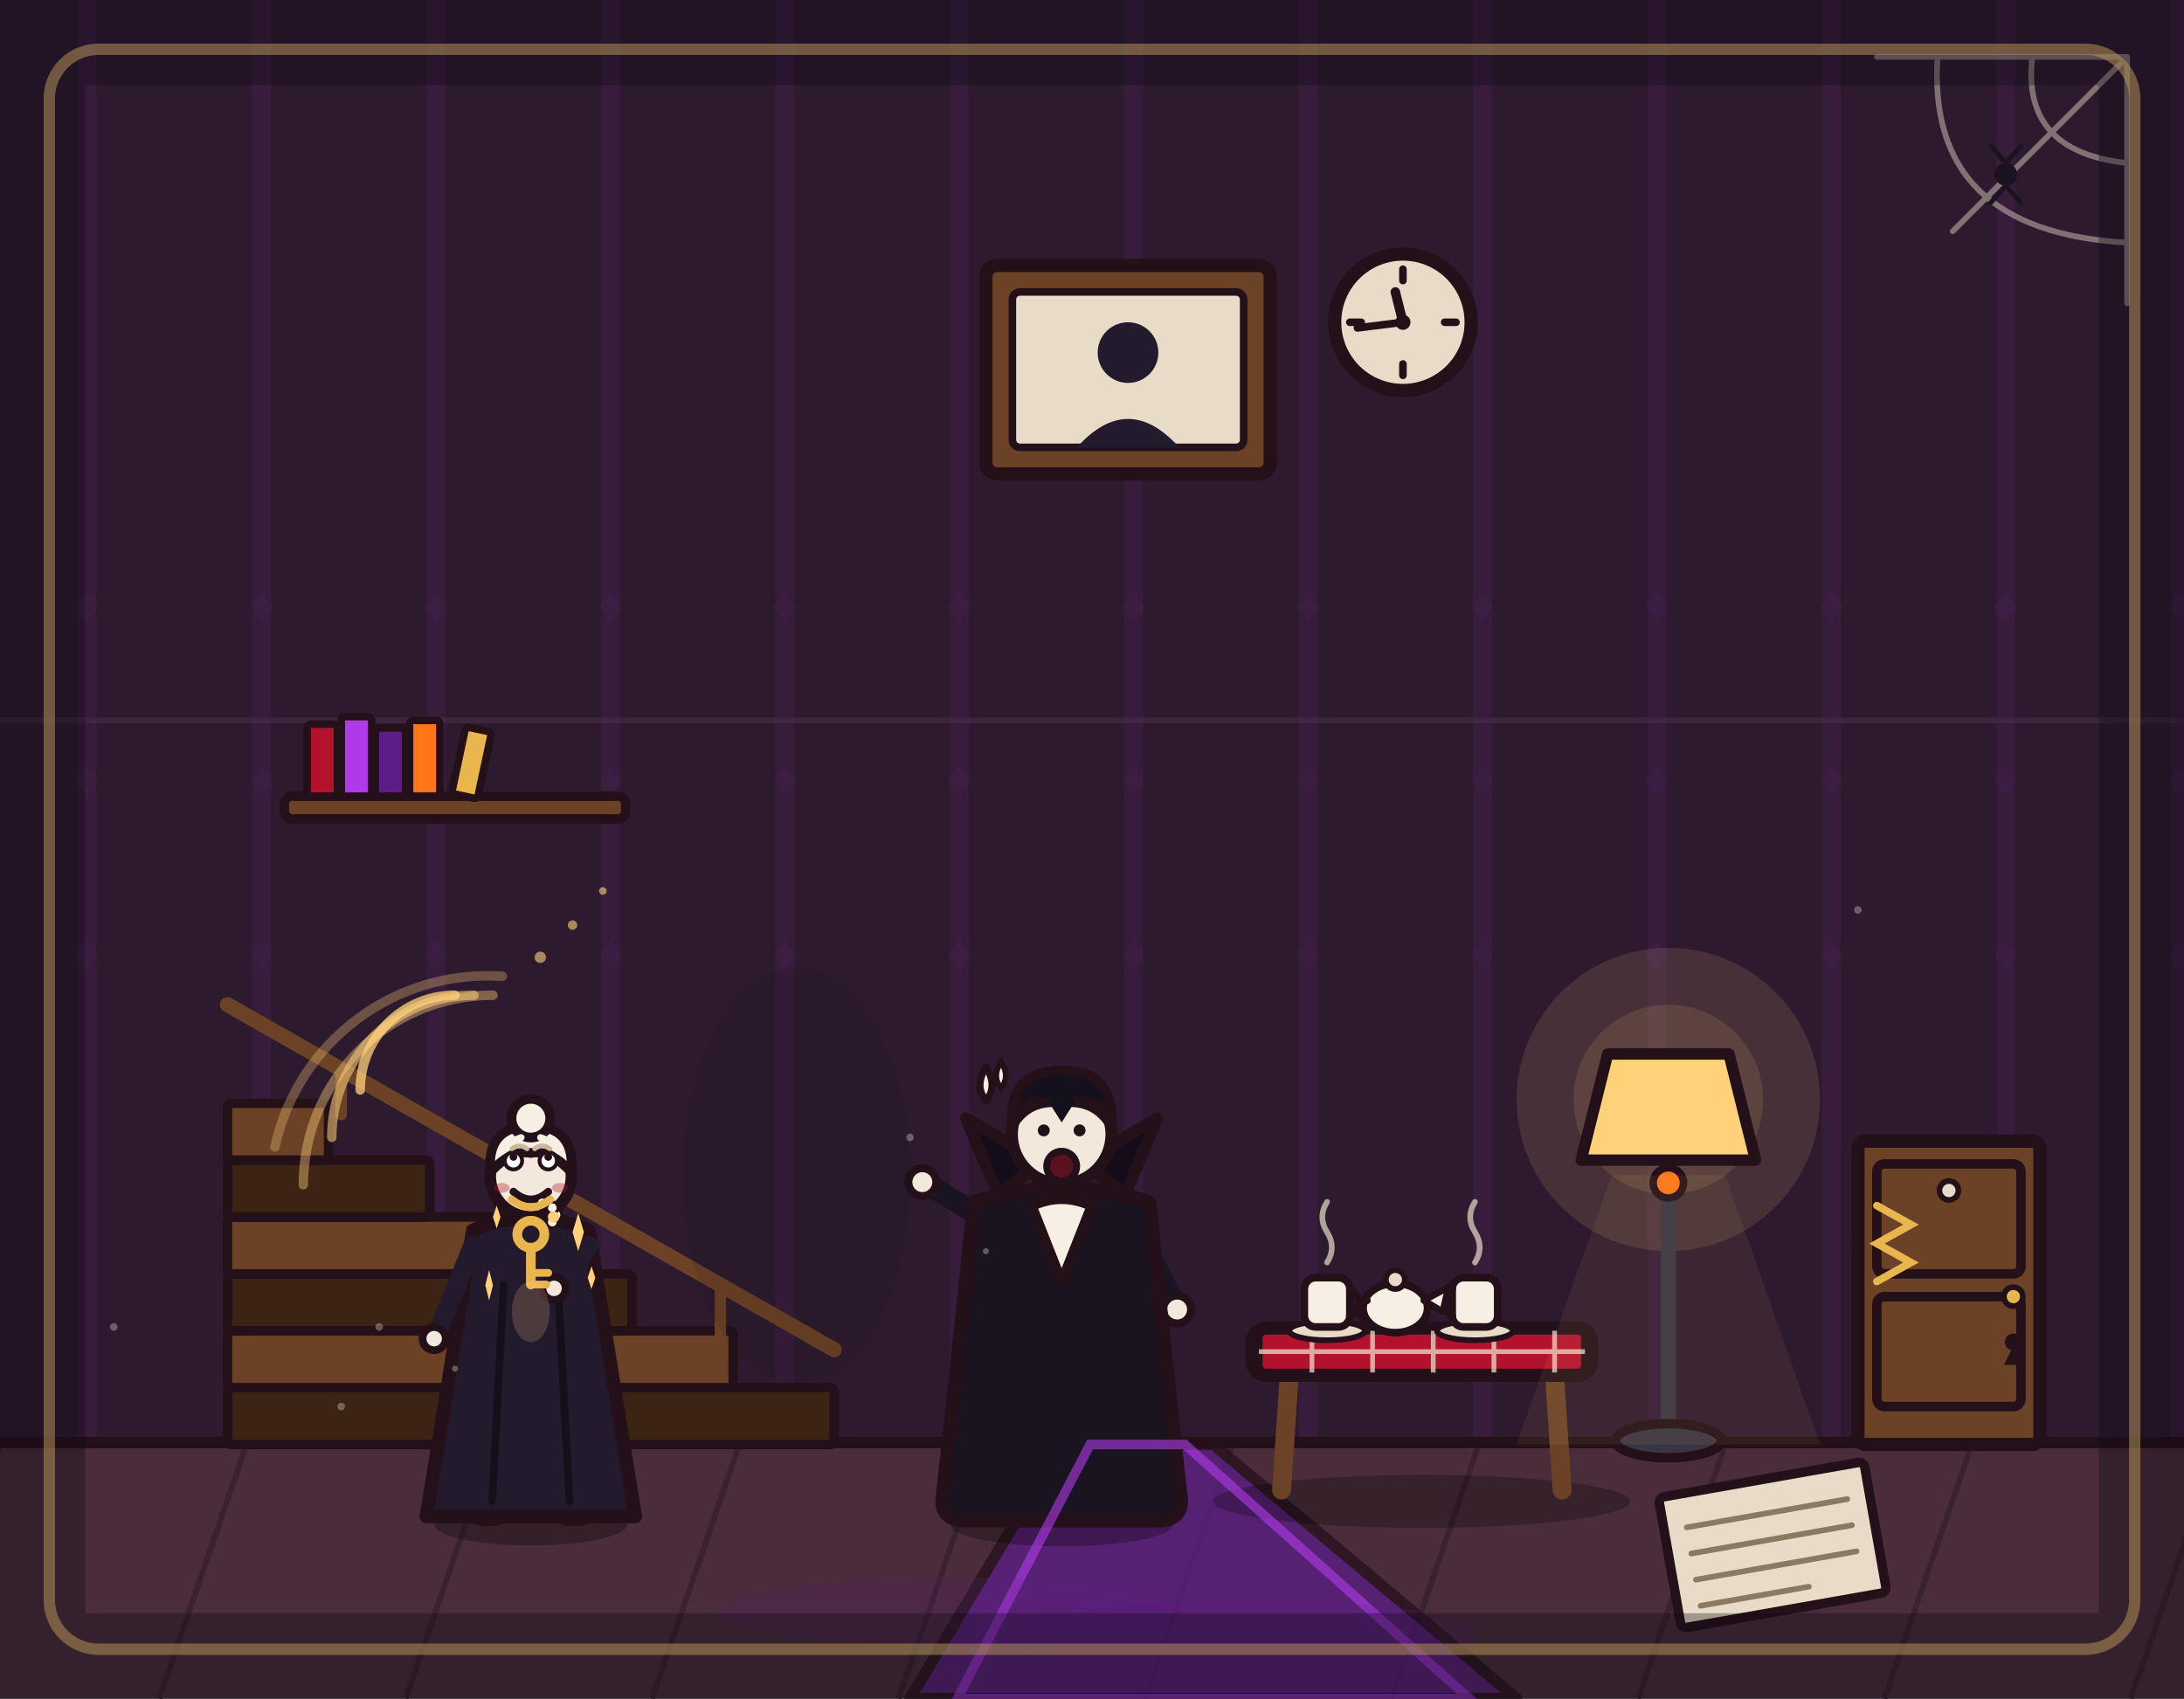
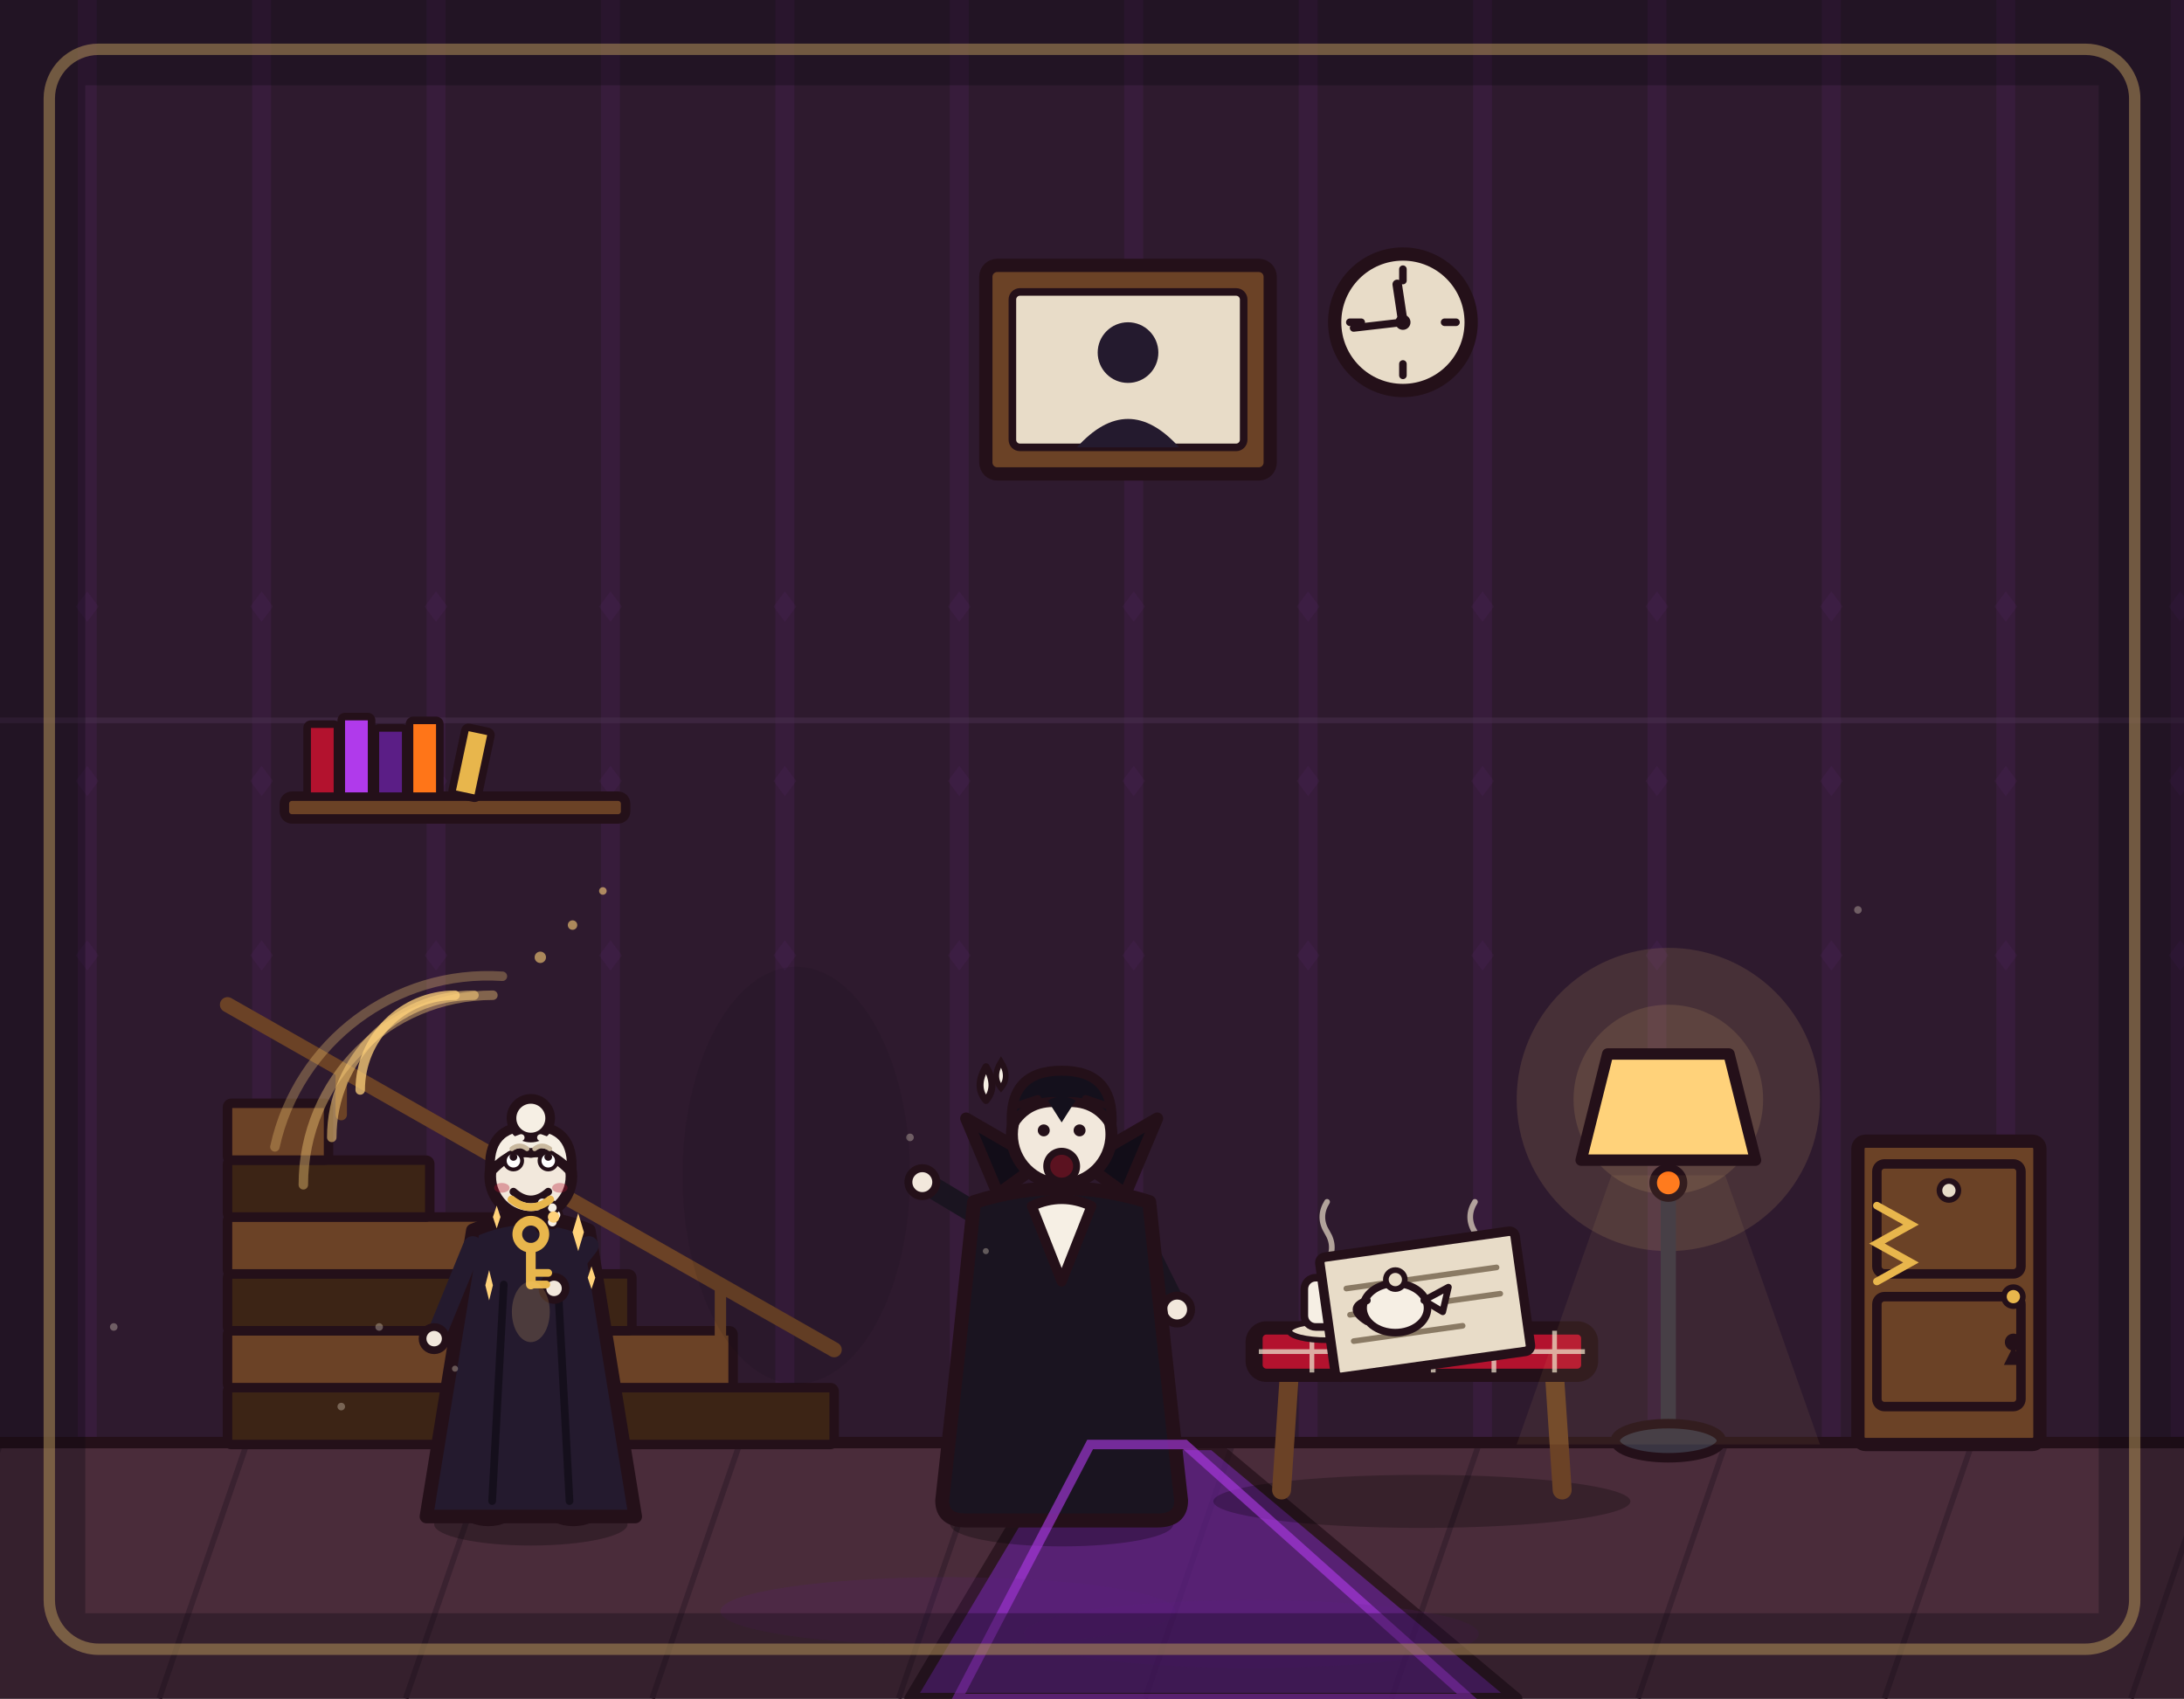
<svg xmlns="http://www.w3.org/2000/svg" viewBox="0 0 1152 896" width="1152" height="896">
  <rect x="0" y="0" width="1152" height="896" fill="#2e1a2e" />
  <path d="M46 0V762M138 0V762M230 0V762M322 0V762M414 0V762M506 0V762M598 0V762M690 0V762M782 0V762M874 0V762M966 0V762M1058 0V762M1150 0V762" stroke="#b03aeb" stroke-width="10" opacity=".07" fill="none" />
  <path d="M46 312 L52 320 L46 328 L40 320 Z M138 312 L144 320 L138 328 L132 320 Z M230 312 L236 320 L230 328 L224 320 Z M322 312 L328 320 L322 328 L316 320 Z M414 312 L420 320 L414 328 L408 320 Z M506 312 L512 320 L506 328 L500 320 Z M598 312 L604 320 L598 328 L592 320 Z M690 312 L696 320 L690 328 L684 320 Z M782 312 L788 320 L782 328 L776 320 Z M874 312 L880 320 L874 328 L868 320 Z M966 312 L972 320 L966 328 L960 320 Z M1058 312 L1064 320 L1058 328 L1052 320 Z M1150 312 L1156 320 L1150 328 L1144 320 Z M46 404 L52 412 L46 420 L40 412 Z M138 404 L144 412 L138 420 L132 412 Z M230 404 L236 412 L230 420 L224 412 Z M322 404 L328 412 L322 420 L316 412 Z M414 404 L420 412 L414 420 L408 412 Z M506 404 L512 412 L506 420 L500 412 Z M598 404 L604 412 L598 420 L592 412 Z M690 404 L696 412 L690 420 L684 412 Z M782 404 L788 412 L782 420 L776 412 Z M874 404 L880 412 L874 420 L868 412 Z M966 404 L972 412 L966 420 L960 412 Z M1058 404 L1064 412 L1058 420 L1052 412 Z M1150 404 L1156 412 L1150 420 L1144 412 Z M46 496 L52 504 L46 512 L40 504 Z M138 496 L144 504 L138 512 L132 504 Z M230 496 L236 504 L230 512 L224 504 Z M322 496 L328 504 L322 512 L316 504 Z M414 496 L420 504 L414 512 L408 504 Z M506 496 L512 504 L506 512 L500 504 Z M598 496 L604 504 L598 512 L592 504 Z M690 496 L696 504 L690 512 L684 504 Z M782 496 L788 504 L782 512 L776 504 Z M874 496 L880 504 L874 512 L868 504 Z M966 496 L972 504 L966 512 L960 504 Z M1058 496 L1064 504 L1058 512 L1052 504 Z M1150 496 L1156 504 L1150 512 L1144 504 Z" fill="#b03aeb" opacity=".05" />
  <g>
    <rect x="520" y="140" width="150" height="110" rx="6" fill="#6b4226" stroke="#241019" stroke-width="7" stroke-linejoin="round" />
    <rect x="534" y="154" width="122" height="82" rx="4" fill="#e8dcc8" stroke="#241019" stroke-width="4" />
    <circle cx="595" cy="186" r="16" fill="#241a2e" />
    <path d="M568 236 Q595 206 622 236 Z" fill="#241a2e" />
  </g>
  <rect x="0" y="760" width="1152" height="136" fill="#4a2c3a" />
  <path d="M0 762 L-46 896M130 762 L84 896M260 762 L214 896M390 762 L344 896M520 762 L474 896M650 762 L604 896M780 762 L734 896M910 762 L864 896M1040 762 L994 896M1170 762 L1124 896" stroke="#3a2230" stroke-width="3" fill="none" />
  <line x1="0" y1="761" x2="1152" y2="761" stroke="#241019" stroke-width="6" stroke-linecap="round" />
  <path d="M480 896 L560 762 L640 762 L800 896 Z" fill="#5b1e86" stroke="#241019" stroke-width="6" stroke-linejoin="round" opacity="0.75" />
  <rect x="120" y="732" width="320" height="30" rx="2" fill="#3c2415" stroke="#241019" stroke-width="5" stroke-linejoin="round" />
  <rect x="120" y="702" width="266.7" height="30" rx="2" fill="#6b4226" stroke="#241019" stroke-width="5" stroke-linejoin="round" />
  <rect x="120" y="672" width="213.3" height="30" rx="2" fill="#3c2415" stroke="#241019" stroke-width="5" stroke-linejoin="round" />
  <rect x="120" y="642" width="160" height="30" rx="2" fill="#6b4226" stroke="#241019" stroke-width="5" stroke-linejoin="round" />
  <rect x="120" y="612" width="106.7" height="30" rx="2" fill="#3c2415" stroke="#241019" stroke-width="5" stroke-linejoin="round" />
  <rect x="120" y="582" width="53.3" height="30" rx="2" fill="#6b4226" stroke="#241019" stroke-width="5" stroke-linejoin="round" />
  <path d="M120 530 L440 712" stroke="#6b4226" stroke-width="8" stroke-linecap="round" fill="none" />
  <path d="M180 564 L180 588M280 621 L280 655M380 678 L380 723" stroke="#6b4226" stroke-width="6" stroke-linecap="round" fill="none" />
  <path d="M190 575 A50 50 0 0 1 240 525" fill="none" stroke="#ffd27a" stroke-width="5" stroke-linecap="round" opacity=".75" />
  <path d="M175 600 A75 75 0 0 1 250 525" fill="none" stroke="#ffd27a" stroke-width="5" stroke-linecap="round" opacity=".55" />
  <path d="M160 625 A100 100 0 0 1 260 525" fill="none" stroke="#ffd27a" stroke-width="5" stroke-linecap="round" opacity=".4" />
  <g>
    <rect x="980" y="602" width="96" height="160" rx="4" fill="#6b4226" stroke="#241019" stroke-width="7" stroke-linejoin="round" />
    <rect x="990" y="614" width="76" height="58" rx="4" fill="none" stroke="#241019" stroke-width="5" stroke-linejoin="round" />
    <rect x="990" y="684" width="76" height="58" rx="4" fill="none" stroke="#241019" stroke-width="5" stroke-linejoin="round" />
    <circle cx="1062" cy="684" r="5" fill="#e8b64c" stroke="#241019" stroke-width="3" />
    <circle cx="1062" cy="708" r="4.5" fill="#241019" />
    <path d="M1062 710 L1057 720 L1067 720 Z" fill="#241019" />
  </g>
  <circle cx="880" cy="580" r="80" fill="#ffd27a" opacity="0.12" />
  <circle cx="880" cy="580" r="50" fill="#ffd27a" opacity="0.12" />
  <path d="M880 610 L880 758" stroke="#3a3542" stroke-width="8" stroke-linecap="round" />
  <ellipse cx="880" cy="760" rx="28" ry="9" fill="#3a3542" stroke="#241019" stroke-width="5" />
  <path d="M848 556 L912 556 L926 612 L834 612 Z" fill="#ffd27a" stroke="#241019" stroke-width="6" stroke-linejoin="round" />
  <circle cx="880" cy="624" r="8" fill="#ff7518" stroke="#241019" stroke-width="4" />
  <ellipse cx="750" cy="792" rx="110" ry="14" fill="#000000" opacity="0.25" />
  <path d="M680 726 L676 786M820 726 L824 786" stroke="#6b4226" stroke-width="10" stroke-linecap="round" fill="none" />
  <rect x="660" y="700" width="180" height="26" rx="8" fill="#3c2415" stroke="#241019" stroke-width="6" stroke-linejoin="round" />
  <rect x="664" y="702" width="172" height="22" rx="4" fill="#b3122e" stroke="#241019" stroke-width="4" />
  <path d="M692 702 L692 724M724 702 L724 724M756 702 L756 724M788 702 L788 724M820 702 L820 724M664 713 L836 713" stroke="#e8dcc8" stroke-width="2.5" opacity=".75" fill="none" />
  <ellipse cx="700" cy="702" rx="20" ry="5" fill="#e8dcc8" stroke="#241019" stroke-width="3" />
  <rect x="688" y="674" width="24" height="26" rx="6" fill="#f6efe4" stroke="#241019" stroke-width="4" stroke-linejoin="round" />
  <path d="M712 680 Q722 687 712 694" fill="none" stroke="#241019" stroke-width="4" stroke-linecap="round" />
  <ellipse cx="778" cy="702" rx="20" ry="5" fill="#e8dcc8" stroke="#241019" stroke-width="3" />
  <rect x="766" y="674" width="24" height="26" rx="6" fill="#f6efe4" stroke="#241019" stroke-width="4" stroke-linejoin="round" />
  <path d="M766 680 Q756 687 766 694" fill="none" stroke="#241019" stroke-width="4" stroke-linecap="round" />
  <path d="M700 666 q5 -8 0 -16 q-5 -8 0 -16" fill="none" stroke="#e8dcc8" stroke-width="3" stroke-linecap="round" opacity=".7" />
  <path d="M778 666 q5 -8 0 -16 q-5 -8 0 -16" fill="none" stroke="#e8dcc8" stroke-width="3" stroke-linecap="round" opacity=".7" />
-   <g transform="rotate(-10 935 815)">
-     <rect x="880" y="780" width="110" height="70" rx="3" fill="#e8dcc8" stroke="#241019" stroke-width="5" stroke-linejoin="round" />
-     <line x1="892" y1="798" x2="978" y2="798" stroke="#8a7a64" stroke-width="3" stroke-linecap="round" />
-     <line x1="892" y1="812" x2="978" y2="812" stroke="#8a7a64" stroke-width="3" stroke-linecap="round" />
-     <line x1="892" y1="826" x2="978" y2="826" stroke="#8a7a64" stroke-width="3" stroke-linecap="round" />
-     <line x1="892" y1="840" x2="950" y2="840" stroke="#8a7a64" stroke-width="3" stroke-linecap="round" />
+   <g transform="rotate(-8 752 690)">
+     <rect x="700" y="656" width="104" height="64" rx="3" fill="#e8dcc8" stroke="#241019" stroke-width="5" stroke-linejoin="round" />
+     <line x1="712" y1="674" x2="792" y2="674" stroke="#8a7a64" stroke-width="3" stroke-linecap="round" />
+     <line x1="712" y1="688" x2="792" y2="688" stroke="#8a7a64" stroke-width="3" stroke-linecap="round" />
+     <line x1="712" y1="702" x2="770" y2="702" stroke="#8a7a64" stroke-width="3" stroke-linecap="round" />
  </g>
  <g transform="translate(560 800) scale(1.05)">
    <ellipse cx="0" cy="4" rx="56" ry="11" fill="#000000" opacity="0.28" />
    <path d="M-12 -62 L-16 -6" fill="none" stroke="#241a2e" stroke-width="15" stroke-linecap="round" />
    <path d="M12 -62 L16 -6" fill="none" stroke="#241a2e" stroke-width="15" stroke-linecap="round" />
    <ellipse cx="-18" cy="-4" rx="15" ry="7" fill="#14101c" stroke="#241019" stroke-width="4" stroke-linejoin="round" />
    <ellipse cx="18" cy="-4" rx="15" ry="7" fill="#14101c" stroke="#241019" stroke-width="4" stroke-linejoin="round" />
    <path d="M-36 -148 L-66 -166" fill="none" stroke="#1a1420" stroke-width="11" stroke-linecap="round" />
    <circle cx="-70" cy="-168" r="7" fill="#f2e8dc" stroke="#241019" stroke-width="4" stroke-linejoin="round" />
    <path d="M36 -148 L56 -108" fill="none" stroke="#1a1420" stroke-width="11" stroke-linecap="round" />
    <circle cx="58" cy="-104" r="7" fill="#f2e8dc" stroke="#241019" stroke-width="4" stroke-linejoin="round" />
    <path d="M-44 -158 Q-52 -80 -60 -8 Q-60 2 -48 2 L48 2 Q60 2 60 -8 Q52 -80 44 -158 Q0 -172 -44 -158 Z" fill="#1a1420" stroke="#241019" stroke-width="7" stroke-linejoin="round" />
    <path d="M-32 -162 L-48 -200 L-10 -178 Z" fill="#120d18" stroke="#241019" stroke-width="6" stroke-linejoin="round" />
    <path d="M32 -162 L48 -200 L10 -178 Z" fill="#120d18" stroke="#241019" stroke-width="6" stroke-linejoin="round" />
    <path d="M-15 -156 L0 -118 L15 -156 Q0 -163 -15 -156 Z" fill="#f6efe4" stroke="#241019" stroke-width="5" stroke-linejoin="round" />
    <circle cx="0" cy="-192" r="25" fill="#f2e8dc" stroke="#241019" stroke-width="6" stroke-linejoin="round" />
    <path d="M-25 -196 Q-27 -224 0 -224 Q27 -224 25 -196 Q17 -210 0 -208 Q-17 -210 -25 -196 Z" fill="#14101c" stroke="#241019" stroke-width="5" stroke-linejoin="round" />
    <path d="M-7 -209 L0 -198 L7 -209 Q0 -213 -7 -209 Z" fill="#14101c" />
    <path d="M-24 -206 L-12 -210" fill="none" stroke="#241019" stroke-width="3.5" stroke-linecap="round" />
    <path d="M24 -206 L12 -210" fill="none" stroke="#241019" stroke-width="3.5" stroke-linecap="round" />
    <circle cx="-9" cy="-194" r="3" fill="#241019" />
    <circle cx="9" cy="-194" r="3" fill="#241019" />
    <circle cx="0" cy="-176" r="7.5" fill="#5b1220" stroke="#241019" stroke-width="3.5" />
    <path d="M-38 -226 Q-44 -216 -38 -209 Q-32 -216 -38 -226 Z" fill="#f6efe4" stroke="#241019" stroke-width="3.5" stroke-linejoin="round" />
  </g>
  <g transform="translate(280 800) scale(1.02)">
    <ellipse cx="0" cy="4" rx="50" ry="11" fill="#000000" opacity="0.28" />
    <ellipse cx="-22" cy="-3" rx="12" ry="6" fill="#14101c" stroke="#241019" stroke-width="4" stroke-linejoin="round" />
    <ellipse cx="22" cy="-3" rx="12" ry="6" fill="#14101c" stroke="#241019" stroke-width="4" stroke-linejoin="round" />
    <path d="M-30 -148 L-54 0 L54 0 L30 -148 Q0 -161 -30 -148 Z" fill="#241a2e" stroke="#241019" stroke-width="7" stroke-linejoin="round" />
    <path d="M-14 -120 L-20 -8M14 -120 L20 -8" fill="none" stroke="#120d18" stroke-width="4" opacity=".8" stroke-linecap="round" />
    <path d="M-30 -140 L-48 -96" fill="none" stroke="#241a2e" stroke-width="10" stroke-linecap="round" />
    <circle cx="-50" cy="-92" r="6" fill="#f2e8dc" stroke="#241019" stroke-width="4" stroke-linejoin="round" />
    <path d="M30 -140 L16 -122" fill="none" stroke="#241a2e" stroke-width="10" stroke-linecap="round" />
    <circle cx="12" cy="-118" r="6" fill="#f2e8dc" stroke="#241019" stroke-width="4" stroke-linejoin="round" />
    <circle cx="0" cy="-176" r="21" fill="#f2e8dc" stroke="#241019" stroke-width="6" stroke-linejoin="round" />
    <path d="M-21 -178 Q-23 -202 0 -202 Q23 -202 21 -178 Q10 -190 0 -188 Q-10 -190 -21 -178 Z" fill="#f6efe4" stroke="#241019" stroke-width="5" stroke-linejoin="round" />
    <circle cx="0" cy="-206" r="10" fill="#f6efe4" stroke="#241019" stroke-width="5" stroke-linejoin="round" />
    <path d="M-13 -193 L-5 -196" fill="none" stroke="#f6efe4" stroke-width="3.5" stroke-linecap="round" />
    <path d="M13 -193 L5 -196" fill="none" stroke="#f6efe4" stroke-width="3.5" stroke-linecap="round" />
    <circle cx="-9" cy="-184" r="4.5" fill="#ffffff" stroke="#241019" stroke-width="2" />
    <circle cx="9" cy="-184" r="4.5" fill="#ffffff" stroke="#241019" stroke-width="2" />
    <circle cx="-9" cy="-186" r="2" fill="#241019" />
    <circle cx="9" cy="-186" r="2" fill="#241019" />
    <ellipse cx="-15" cy="-170" rx="4" ry="2.5" fill="#b3122e" opacity=".35" />
    <ellipse cx="15" cy="-170" rx="4" ry="2.5" fill="#b3122e" opacity=".35" />
    <path d="M-9 -168 Q0 -160 9 -168" fill="none" stroke="#241019" stroke-width="4" stroke-linecap="round" />
    <circle cx="5.9" cy="-149.8" r="3" fill="#f6efe4" stroke="#241019" stroke-width="1.5" />
    <circle cx="11.1" cy="-152.3" r="3" fill="#f6efe4" stroke="#241019" stroke-width="1.5" />
    <circle cx="13" cy="-156" r="3" fill="#f6efe4" stroke="#241019" stroke-width="1.5" />
    <circle cx="11.1" cy="-159.7" r="3" fill="#f6efe4" stroke="#241019" stroke-width="1.5" />
    <circle cx="5.9" cy="-162.2" r="3" fill="#f6efe4" stroke="#241019" stroke-width="1.5" />
    <path d="M-10 -164 Q0 -156 10 -164" fill="none" stroke="#e8b64c" stroke-width="4" stroke-linecap="round" />
    <circle cx="0" cy="-146" r="7" fill="none" stroke="#e8b64c" stroke-width="5" />
    <path d="M0 -139 L0 -120" stroke="#e8b64c" stroke-width="5" stroke-linecap="round" fill="none" />
    <path d="M0 -126 L9 -126M0 -120 L8 -120" stroke="#e8b64c" stroke-width="4" stroke-linecap="round" fill="none" />
  </g>
  <path d="M305 640 L308 650 L305 660 L302 650 Z" fill="#ffd27a" />
  <path d="M258 670 L260 678 L258 686 L256 678 Z" fill="#ffd27a" />
  <circle cx="292" cy="642" r="3" fill="#ffd27a" />
  <line x1="0" y1="380" x2="1152" y2="380" stroke="#4a3050" stroke-width="3" opacity=".5" fill="none" />
  <g>
    <circle cx="740" cy="170" r="36" fill="#e8dcc8" stroke="#241019" stroke-width="7" />
    <line x1="740" y1="142" x2="740" y2="148" stroke="#241019" stroke-width="4" stroke-linecap="round" />
    <line x1="768" y1="170" x2="762" y2="170" stroke="#241019" stroke-width="4" stroke-linecap="round" />
    <line x1="740" y1="198" x2="740" y2="192" stroke="#241019" stroke-width="4" stroke-linecap="round" />
    <line x1="712" y1="170" x2="718" y2="170" stroke="#241019" stroke-width="4" stroke-linecap="round" />
-     <line x1="740" y1="170" x2="736" y2="154" stroke="#241019" stroke-width="5" stroke-linecap="round" />
-     <line x1="740" y1="170" x2="716" y2="173" stroke="#241019" stroke-width="4" stroke-linecap="round" />
+     <line x1="740" y1="170" x2="737" y2="150" stroke="#241019" stroke-width="5" stroke-linecap="round" />
+     <line x1="740" y1="170" x2="714" y2="173" stroke="#241019" stroke-width="4" stroke-linecap="round" />
    <circle cx="740" cy="170" r="4" fill="#241019" />
  </g>
  <rect x="150" y="420" width="180" height="12" rx="4" fill="#6b4226" stroke="#241019" stroke-width="5" stroke-linejoin="round" />
  <rect x="162" y="382" width="16" height="38" rx="2" fill="#b3122e" stroke="#241019" stroke-width="4" />
  <rect x="180" y="378" width="16" height="42" rx="2" fill="#b03aeb" stroke="#241019" stroke-width="4" />
  <rect x="198" y="384" width="16" height="36" rx="2" fill="#5b1e86" stroke="#241019" stroke-width="4" />
  <rect x="216" y="380" width="16" height="40" rx="2" fill="#ff7518" stroke="#241019" stroke-width="4" />
  <rect x="238" y="384" width="14" height="36" rx="2" fill="#e8b64c" stroke="#241019" stroke-width="4" transform="rotate(12 245 420)" />
-   <g stroke="#e8dcc8" stroke-width="3" opacity=".45" fill="none" stroke-linecap="round">
-     <path d="M1122 30 L990 30M1122 30 L1122 160M1122 30 L1030 122" />
-     <path d="M1072 30 Q1066 80 1122 86" />
-     <path d="M1022 30 Q1016 122 1122 128" />
-   </g>
-   <circle cx="1058" cy="92" r="6" fill="#1a1420" />
-   <path d="M1058 86 L1050 77M1058 86 L1066 77M1058 98 L1050 107M1058 98 L1066 107" stroke="#1a1420" stroke-width="2.5" fill="none" stroke-linecap="round" />
  <path d="M505 896 L575 762 L625 762 L775 896 Z" fill="none" stroke="#b03aeb" stroke-width="5" opacity=".6" />
  <polygon points="850,620 910,620 960,762 800,762" fill="#ffd27a" opacity=".07" />
  <g fill="#e8dcc8" opacity=".35">
    <circle cx="480" cy="600" r="2" />
    <circle cx="520" cy="660" r="1.6" />
    <circle cx="980" cy="480" r="2" />
    <circle cx="60" cy="700" r="2" />
  </g>
  <path d="M145 605 A115 115 0 0 1 265 515" fill="none" stroke="#ffd27a" stroke-width="5" stroke-linecap="round" opacity=".3" />
  <g fill="#ffd27a" opacity=".6">
    <circle cx="285" cy="505" r="3" />
    <circle cx="302" cy="488" r="2.5" />
    <circle cx="318" cy="470" r="2" />
  </g>
  <path d="M990 636 L1008 646 L990 656 L1008 666 L990 676" fill="none" stroke="#e8b64c" stroke-width="4" stroke-linecap="round" />
  <circle cx="1028" cy="628" r="5" fill="#e8dcc8" stroke="#241019" stroke-width="3" />
  <path d="M262 636 L264 642 L262 648 L260 642 Z" fill="#ffd27a" />
  <path d="M312 668 L314 674 L312 680 L310 674 Z" fill="#ffd27a" />
  <ellipse cx="280" cy="692" rx="10" ry="16" fill="#ffd27a" opacity=".18" />
  <g>
    <ellipse cx="736" cy="690" rx="17" ry="13" fill="#f6efe4" stroke="#241019" stroke-width="4" />
    <circle cx="736" cy="675" r="5" fill="#e8dcc8" stroke="#241019" stroke-width="3" />
    <path d="M751 686 L764 679 L761 692 Z" fill="#f6efe4" stroke="#241019" stroke-width="3.5" stroke-linejoin="round" />
    <path d="M721 686 Q710 690 721 697" fill="none" stroke="#241019" stroke-width="4" stroke-linecap="round" />
  </g>
  <path d="M270 606 Q274 603 278 606M282 606 Q286 603 290 606" fill="none" stroke="#c9b89e" stroke-width="2.5" stroke-linecap="round" />
  <ellipse cx="420" cy="620" rx="60" ry="110" fill="#0b0710" opacity=".1" />
  <path d="M528 560 Q523 568 528 574 Q533 568 528 560 Z" fill="#f6efe4" stroke="#241019" stroke-width="3" />
  <ellipse cx="500" cy="850" rx="120" ry="18" fill="#5b1e86" opacity=".15" />
  <ellipse cx="660" cy="862" rx="120" ry="18" fill="#5b1e86" opacity=".15" />
  <g fill="#e8dcc8" opacity=".35">
    <circle cx="200" cy="700" r="2" />
    <circle cx="240" cy="722" r="1.6" />
    <circle cx="180" cy="742" r="2" />
  </g>
  <rect x="26" y="26" width="1100" height="844" rx="26" fill="none" stroke="#ffd27a" stroke-width="6" opacity="0.55" />
  <rect x="0" y="0" width="1152" height="896" fill="none" stroke="#0b0710" stroke-width="90" opacity="0.32" />
</svg>
